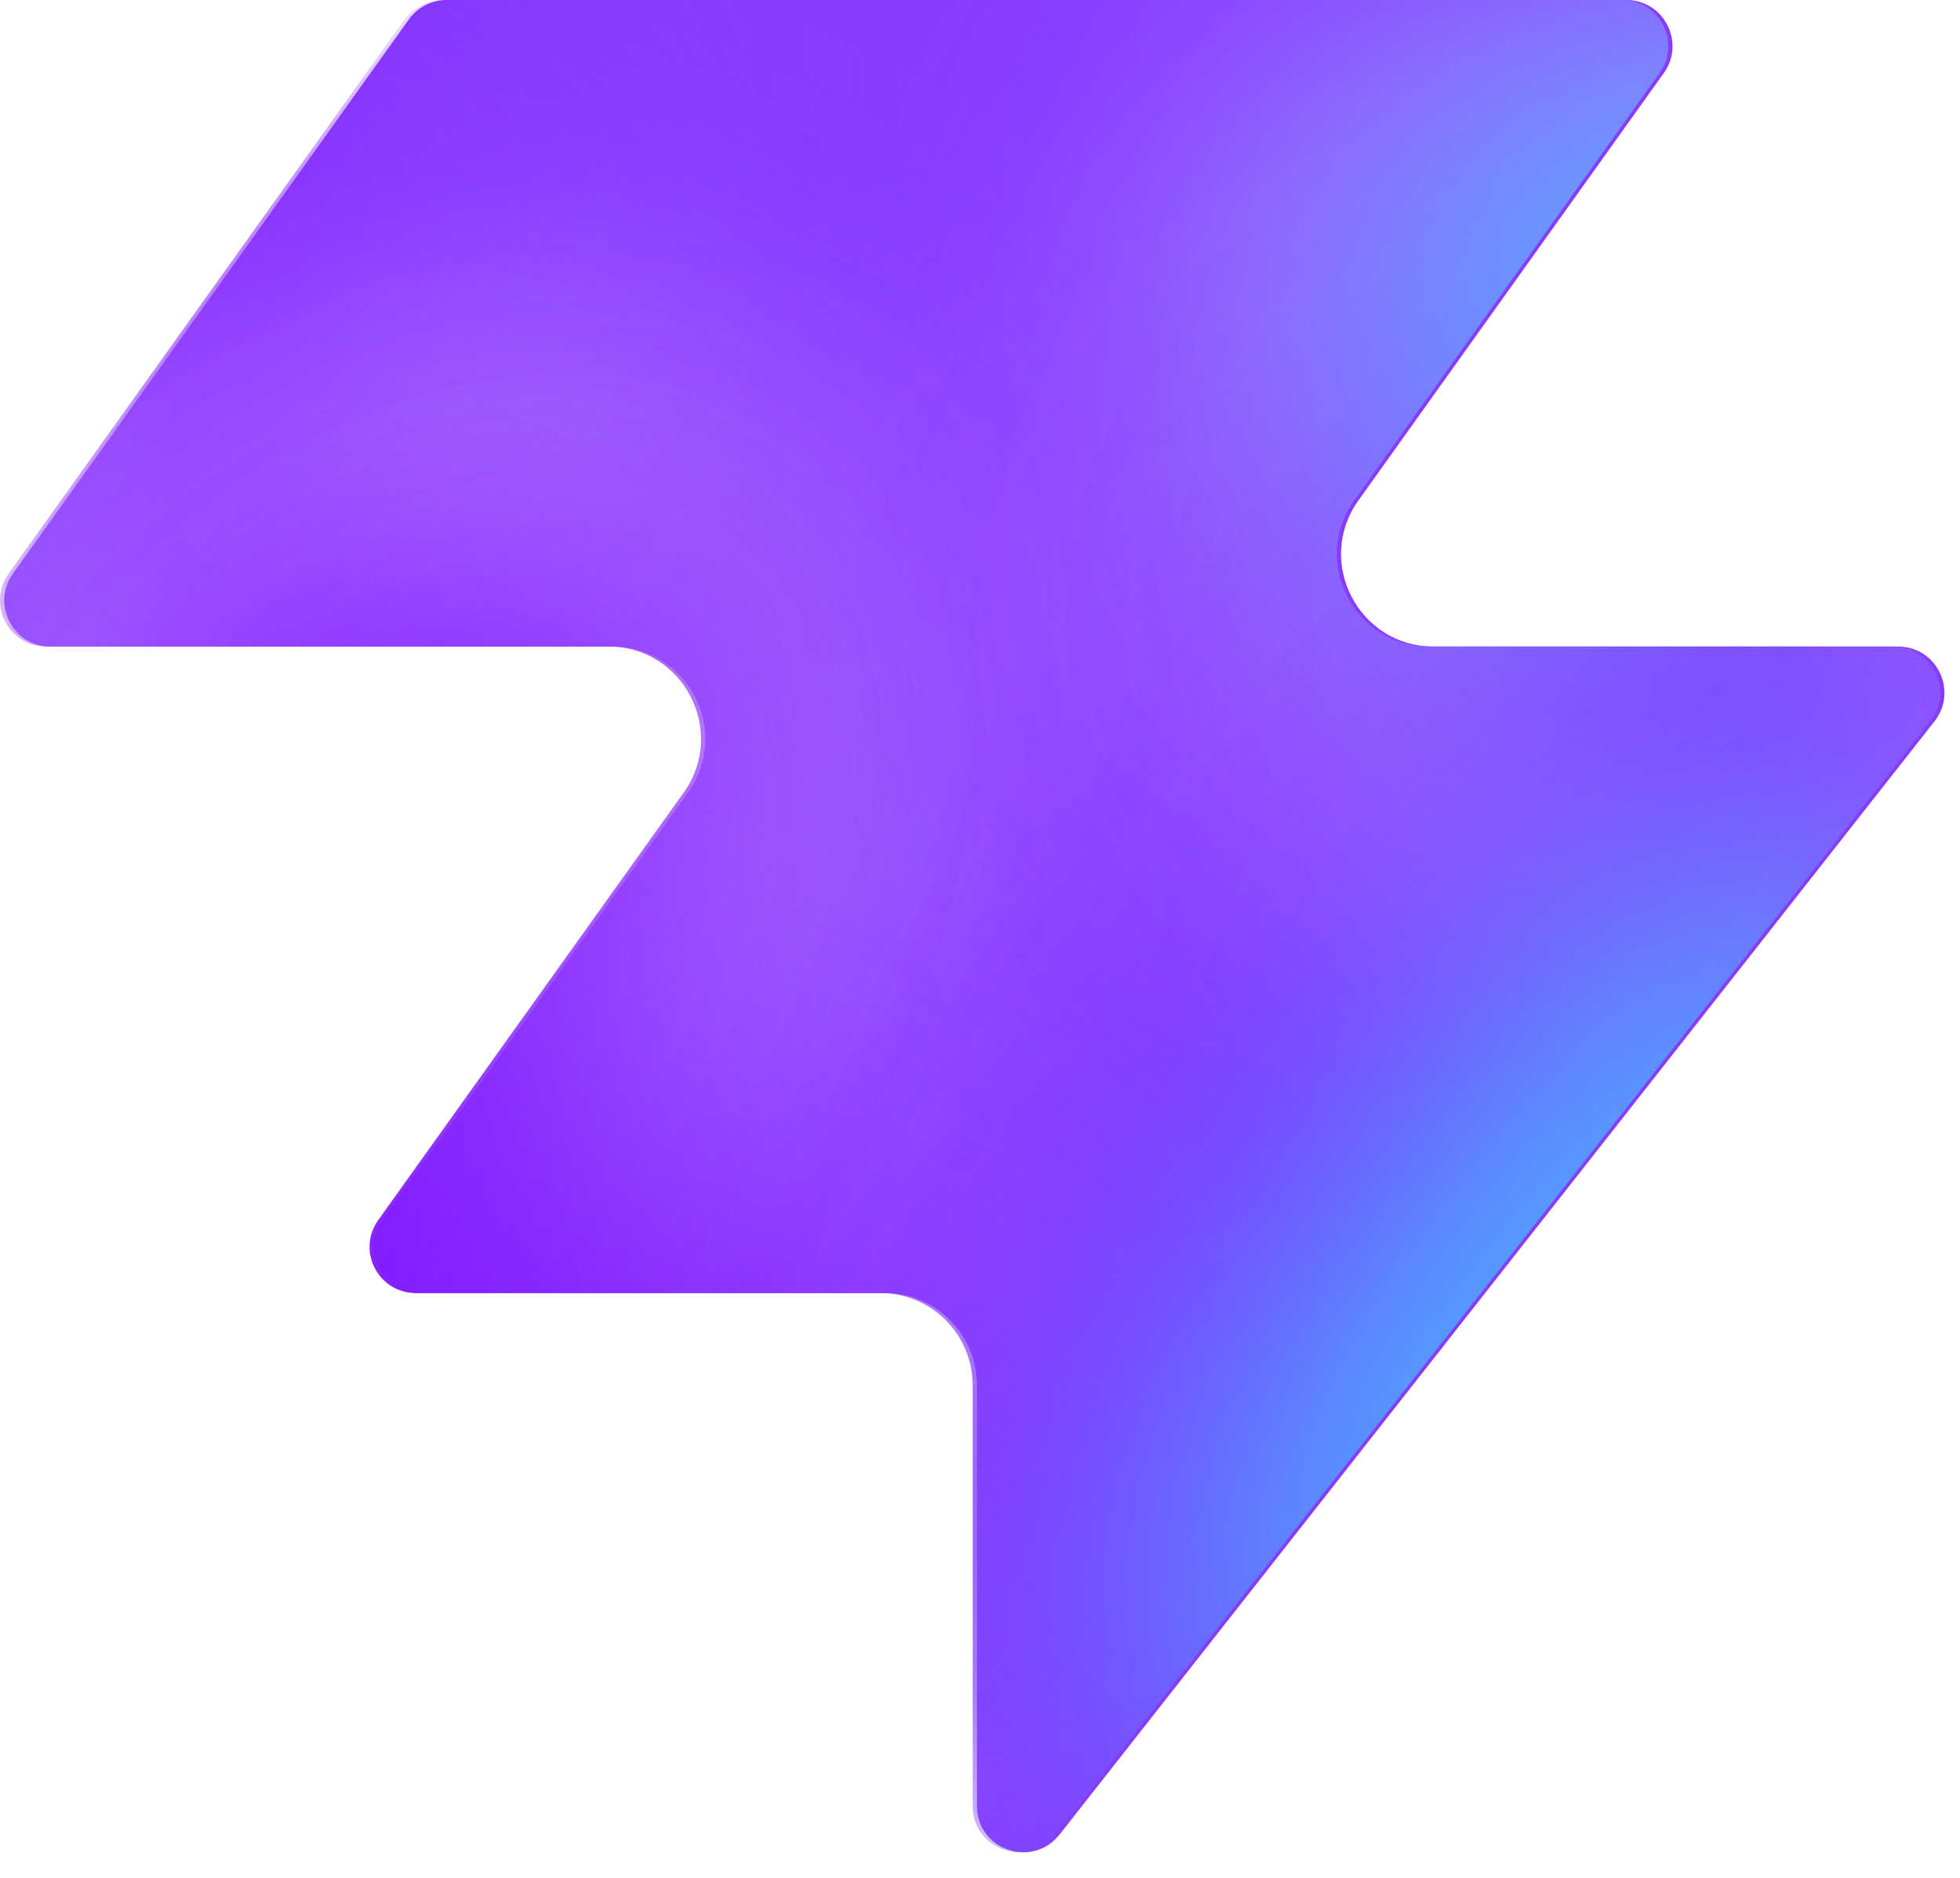
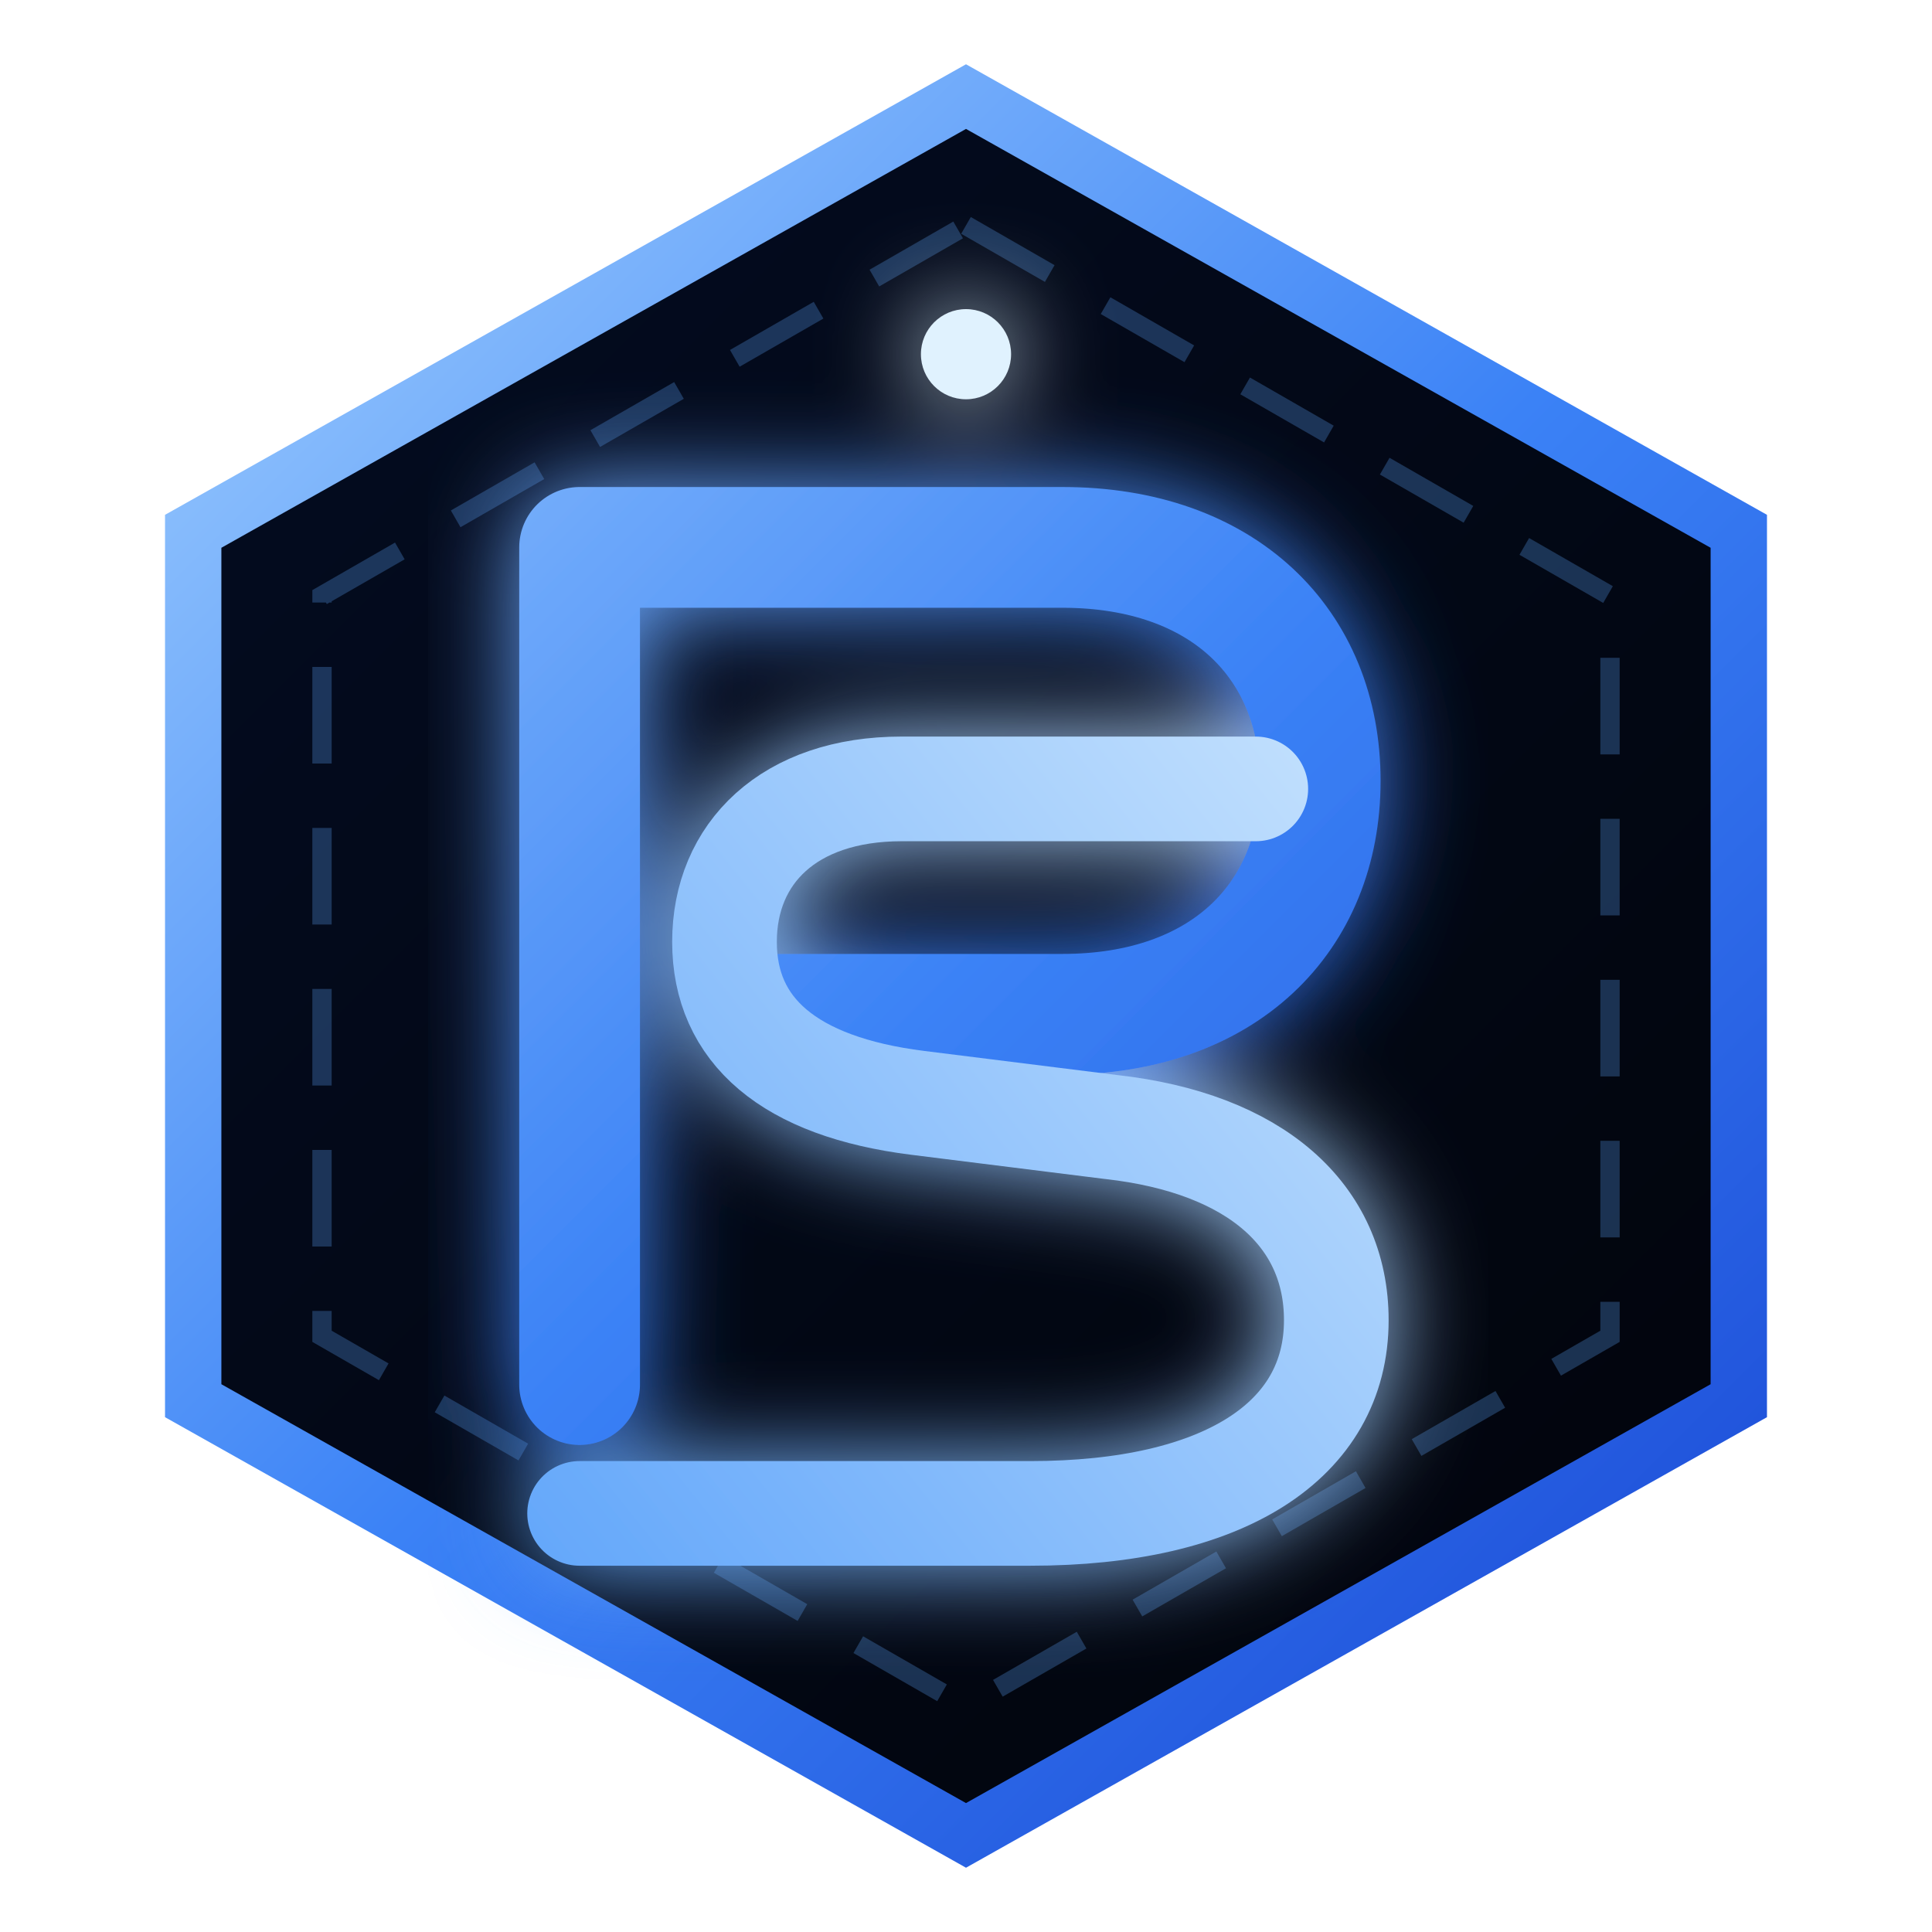
- <svg xmlns="http://www.w3.org/2000/svg" width="48" height="46" fill="none" viewBox="0 0 48 46">
-   <path fill="#863bff" d="M25.946 44.938c-.664.845-2.021.375-2.021-.698V33.937a2.26 2.26 0 0 0-2.262-2.262H10.287c-.92 0-1.456-1.04-.92-1.788l7.48-10.471c1.07-1.497 0-3.578-1.842-3.578H1.237c-.92 0-1.456-1.04-.92-1.788L10.013.474c.214-.297.556-.474.92-.474h28.894c.92 0 1.456 1.04.92 1.788l-7.48 10.471c-1.07 1.498 0 3.579 1.842 3.579h11.377c.943 0 1.473 1.088.89 1.83L25.947 44.94z" style="fill:#863bff;fill:color(display-p3 .525 .23 1);fill-opacity:1" />
-   <mask id="a" width="48" height="46" x="0" y="0" maskUnits="userSpaceOnUse" style="mask-type:alpha">
-     <path fill="#000" d="M25.842 44.938c-.664.844-2.021.375-2.021-.698V33.937a2.26 2.26 0 0 0-2.262-2.262H10.183c-.92 0-1.456-1.04-.92-1.788l7.48-10.471c1.07-1.498 0-3.579-1.842-3.579H1.133c-.92 0-1.456-1.04-.92-1.787L9.91.473c.214-.297.556-.474.92-.474h28.894c.92 0 1.456 1.04.92 1.788l-7.48 10.471c-1.07 1.498 0 3.578 1.842 3.578h11.377c.943 0 1.473 1.088.89 1.832L25.843 44.94z" style="fill:#000;fill-opacity:1" />
-   </mask>
-   <g mask="url(#a)">
-     <g filter="url(#b)">
-       <ellipse cx="5.508" cy="14.704" fill="#ede6ff" rx="5.508" ry="14.704" style="fill:#ede6ff;fill:color(display-p3 .927 .903 1);fill-opacity:1" transform="matrix(.00324 1 1 -.00324 -4.47 31.516)" />
-     </g>
-     <g filter="url(#c)">
-       <ellipse cx="10.399" cy="29.851" fill="#ede6ff" rx="10.399" ry="29.851" style="fill:#ede6ff;fill:color(display-p3 .927 .903 1);fill-opacity:1" transform="matrix(.00324 1 1 -.00324 -39.328 7.883)" />
-     </g>
-     <g filter="url(#d)">
-       <ellipse cx="5.508" cy="30.487" fill="#7e14ff" rx="5.508" ry="30.487" style="fill:#7e14ff;fill:color(display-p3 .492 .077 1);fill-opacity:1" transform="rotate(89.814 -25.913 -14.639)scale(1 -1)" />
-     </g>
-     <g filter="url(#e)">
-       <ellipse cx="5.508" cy="30.599" fill="#7e14ff" rx="5.508" ry="30.599" style="fill:#7e14ff;fill:color(display-p3 .492 .077 1);fill-opacity:1" transform="rotate(89.814 -32.644 -3.334)scale(1 -1)" />
-     </g>
-     <g filter="url(#f)">
-       <ellipse cx="5.508" cy="30.599" fill="#7e14ff" rx="5.508" ry="30.599" style="fill:#7e14ff;fill:color(display-p3 .492 .077 1);fill-opacity:1" transform="matrix(.00324 1 1 -.00324 -34.34 30.47)" />
-     </g>
-     <g filter="url(#g)">
-       <ellipse cx="14.072" cy="22.078" fill="#ede6ff" rx="14.072" ry="22.078" style="fill:#ede6ff;fill:color(display-p3 .927 .903 1);fill-opacity:1" transform="rotate(93.35 24.506 48.493)scale(-1 1)" />
-     </g>
-     <g filter="url(#h)">
-       <ellipse cx="3.47" cy="21.501" fill="#7e14ff" rx="3.47" ry="21.501" style="fill:#7e14ff;fill:color(display-p3 .492 .077 1);fill-opacity:1" transform="rotate(89.009 28.708 47.59)scale(-1 1)" />
-     </g>
-     <g filter="url(#i)">
-       <ellipse cx="3.47" cy="21.501" fill="#7e14ff" rx="3.47" ry="21.501" style="fill:#7e14ff;fill:color(display-p3 .492 .077 1);fill-opacity:1" transform="rotate(89.009 28.708 47.59)scale(-1 1)" />
-     </g>
-     <g filter="url(#j)">
-       <ellipse cx=".387" cy="8.972" fill="#7e14ff" rx="4.407" ry="29.108" style="fill:#7e14ff;fill:color(display-p3 .492 .077 1);fill-opacity:1" transform="rotate(39.51 .387 8.972)" />
-     </g>
-     <g filter="url(#k)">
-       <ellipse cx="47.523" cy="-6.092" fill="#7e14ff" rx="4.407" ry="29.108" style="fill:#7e14ff;fill:color(display-p3 .492 .077 1);fill-opacity:1" transform="rotate(37.892 47.523 -6.092)" />
-     </g>
-     <g filter="url(#l)">
-       <ellipse cx="41.412" cy="6.333" fill="#47bfff" rx="5.971" ry="9.665" style="fill:#47bfff;fill:color(display-p3 .28 .748 1);fill-opacity:1" transform="rotate(37.892 41.412 6.333)" />
-     </g>
-     <g filter="url(#m)">
-       <ellipse cx="-1.879" cy="38.332" fill="#7e14ff" rx="4.407" ry="29.108" style="fill:#7e14ff;fill:color(display-p3 .492 .077 1);fill-opacity:1" transform="rotate(37.892 -1.88 38.332)" />
-     </g>
-     <g filter="url(#n)">
-       <ellipse cx="-1.879" cy="38.332" fill="#7e14ff" rx="4.407" ry="29.108" style="fill:#7e14ff;fill:color(display-p3 .492 .077 1);fill-opacity:1" transform="rotate(37.892 -1.88 38.332)" />
-     </g>
-     <g filter="url(#o)">
-       <ellipse cx="35.651" cy="29.907" fill="#7e14ff" rx="4.407" ry="29.108" style="fill:#7e14ff;fill:color(display-p3 .492 .077 1);fill-opacity:1" transform="rotate(37.892 35.651 29.907)" />
-     </g>
-     <g filter="url(#p)">
-       <ellipse cx="38.418" cy="32.4" fill="#47bfff" rx="5.971" ry="15.297" style="fill:#47bfff;fill:color(display-p3 .28 .748 1);fill-opacity:1" transform="rotate(37.892 38.418 32.4)" />
-     </g>
-   </g>
+ <svg xmlns="http://www.w3.org/2000/svg" viewBox="0 0 120 120" fill="none">
  <defs>
-     <filter id="b" width="60.045" height="41.654" x="-19.77" y="16.149" color-interpolation-filters="sRGB" filterUnits="userSpaceOnUse">
-       <feFlood flood-opacity="0" result="BackgroundImageFix" />
-       <feBlend in="SourceGraphic" in2="BackgroundImageFix" result="shape" />
-       <feGaussianBlur result="effect1_foregroundBlur_2002_17158" stdDeviation="7.659" />
-     </filter>
-     <filter id="c" width="90.34" height="51.437" x="-54.613" y="-7.533" color-interpolation-filters="sRGB" filterUnits="userSpaceOnUse">
-       <feFlood flood-opacity="0" result="BackgroundImageFix" />
-       <feBlend in="SourceGraphic" in2="BackgroundImageFix" result="shape" />
-       <feGaussianBlur result="effect1_foregroundBlur_2002_17158" stdDeviation="7.659" />
-     </filter>
-     <filter id="d" width="79.355" height="29.4" x="-49.64" y="2.03" color-interpolation-filters="sRGB" filterUnits="userSpaceOnUse">
-       <feFlood flood-opacity="0" result="BackgroundImageFix" />
-       <feBlend in="SourceGraphic" in2="BackgroundImageFix" result="shape" />
-       <feGaussianBlur result="effect1_foregroundBlur_2002_17158" stdDeviation="4.596" />
-     </filter>
-     <filter id="e" width="79.579" height="29.4" x="-45.045" y="20.029" color-interpolation-filters="sRGB" filterUnits="userSpaceOnUse">
-       <feFlood flood-opacity="0" result="BackgroundImageFix" />
-       <feBlend in="SourceGraphic" in2="BackgroundImageFix" result="shape" />
-       <feGaussianBlur result="effect1_foregroundBlur_2002_17158" stdDeviation="4.596" />
-     </filter>
-     <filter id="f" width="79.579" height="29.4" x="-43.513" y="21.178" color-interpolation-filters="sRGB" filterUnits="userSpaceOnUse">
-       <feFlood flood-opacity="0" result="BackgroundImageFix" />
-       <feBlend in="SourceGraphic" in2="BackgroundImageFix" result="shape" />
-       <feGaussianBlur result="effect1_foregroundBlur_2002_17158" stdDeviation="4.596" />
-     </filter>
-     <filter id="g" width="74.749" height="58.852" x="15.756" y="-17.901" color-interpolation-filters="sRGB" filterUnits="userSpaceOnUse">
-       <feFlood flood-opacity="0" result="BackgroundImageFix" />
-       <feBlend in="SourceGraphic" in2="BackgroundImageFix" result="shape" />
-       <feGaussianBlur result="effect1_foregroundBlur_2002_17158" stdDeviation="7.659" />
-     </filter>
-     <filter id="h" width="61.377" height="25.362" x="23.548" y="2.284" color-interpolation-filters="sRGB" filterUnits="userSpaceOnUse">
-       <feFlood flood-opacity="0" result="BackgroundImageFix" />
-       <feBlend in="SourceGraphic" in2="BackgroundImageFix" result="shape" />
-       <feGaussianBlur result="effect1_foregroundBlur_2002_17158" stdDeviation="4.596" />
-     </filter>
-     <filter id="i" width="61.377" height="25.362" x="23.548" y="2.284" color-interpolation-filters="sRGB" filterUnits="userSpaceOnUse">
-       <feFlood flood-opacity="0" result="BackgroundImageFix" />
-       <feBlend in="SourceGraphic" in2="BackgroundImageFix" result="shape" />
-       <feGaussianBlur result="effect1_foregroundBlur_2002_17158" stdDeviation="4.596" />
-     </filter>
-     <filter id="j" width="56.045" height="63.649" x="-27.636" y="-22.853" color-interpolation-filters="sRGB" filterUnits="userSpaceOnUse">
-       <feFlood flood-opacity="0" result="BackgroundImageFix" />
-       <feBlend in="SourceGraphic" in2="BackgroundImageFix" result="shape" />
-       <feGaussianBlur result="effect1_foregroundBlur_2002_17158" stdDeviation="4.596" />
-     </filter>
-     <filter id="k" width="54.814" height="64.646" x="20.116" y="-38.415" color-interpolation-filters="sRGB" filterUnits="userSpaceOnUse">
-       <feFlood flood-opacity="0" result="BackgroundImageFix" />
-       <feBlend in="SourceGraphic" in2="BackgroundImageFix" result="shape" />
-       <feGaussianBlur result="effect1_foregroundBlur_2002_17158" stdDeviation="4.596" />
-     </filter>
-     <filter id="l" width="33.541" height="35.313" x="24.641" y="-11.323" color-interpolation-filters="sRGB" filterUnits="userSpaceOnUse">
-       <feFlood flood-opacity="0" result="BackgroundImageFix" />
-       <feBlend in="SourceGraphic" in2="BackgroundImageFix" result="shape" />
-       <feGaussianBlur result="effect1_foregroundBlur_2002_17158" stdDeviation="4.596" />
-     </filter>
-     <filter id="m" width="54.814" height="64.646" x="-29.286" y="6.009" color-interpolation-filters="sRGB" filterUnits="userSpaceOnUse">
-       <feFlood flood-opacity="0" result="BackgroundImageFix" />
-       <feBlend in="SourceGraphic" in2="BackgroundImageFix" result="shape" />
-       <feGaussianBlur result="effect1_foregroundBlur_2002_17158" stdDeviation="4.596" />
-     </filter>
-     <filter id="n" width="54.814" height="64.646" x="-29.286" y="6.009" color-interpolation-filters="sRGB" filterUnits="userSpaceOnUse">
-       <feFlood flood-opacity="0" result="BackgroundImageFix" />
-       <feBlend in="SourceGraphic" in2="BackgroundImageFix" result="shape" />
-       <feGaussianBlur result="effect1_foregroundBlur_2002_17158" stdDeviation="4.596" />
-     </filter>
-     <filter id="o" width="54.814" height="64.646" x="8.244" y="-2.416" color-interpolation-filters="sRGB" filterUnits="userSpaceOnUse">
-       <feFlood flood-opacity="0" result="BackgroundImageFix" />
-       <feBlend in="SourceGraphic" in2="BackgroundImageFix" result="shape" />
-       <feGaussianBlur result="effect1_foregroundBlur_2002_17158" stdDeviation="4.596" />
-     </filter>
-     <filter id="p" width="39.409" height="43.623" x="18.713" y="10.588" color-interpolation-filters="sRGB" filterUnits="userSpaceOnUse">
-       <feFlood flood-opacity="0" result="BackgroundImageFix" />
-       <feBlend in="SourceGraphic" in2="BackgroundImageFix" result="shape" />
-       <feGaussianBlur result="effect1_foregroundBlur_2002_17158" stdDeviation="4.596" />
+     <linearGradient id="bgGrad" x1="0" y1="0" x2="120" y2="120" gradientUnits="userSpaceOnUse">
+       <stop offset="0%" stop-color="#040d24" />
+       <stop offset="100%" stop-color="#010308" />
+     </linearGradient>
+     <linearGradient id="bladeGrad" x1="15" y1="15" x2="105" y2="105" gradientUnits="userSpaceOnUse">
+       <stop offset="0%" stop-color="#93c5fd" />
+       <stop offset="50%" stop-color="#3b82f6" />
+       <stop offset="100%" stop-color="#1d4ed8" />
+     </linearGradient>
+     <linearGradient id="accentGlow" x1="20" y1="85" x2="95" y2="25" gradientUnits="userSpaceOnUse">
+       <stop offset="0%" stop-color="#60a5fa" />
+       <stop offset="100%" stop-color="#e0f2fe" />
+     </linearGradient>
+     <filter id="glow" x="-20%" y="-20%" width="140%" height="140%">
+       <feGaussianBlur stdDeviation="3" result="blur" />
+       <feComposite in="SourceGraphic" in2="blur" operator="over" />
    </filter>
  </defs>
+   <polygon points="60,6 108,33 108,87 60,114 12,87 12,33" fill="url(#bgGrad)" stroke="url(#bladeGrad)" stroke-width="3.5" />
+   <polygon points="60,14 100,37 100,83 60,106 20,83 20,37" fill="none" stroke="#60a5fa" stroke-opacity="0.28" stroke-width="1.2" stroke-dasharray="6 4" />
+   <g filter="url(#glow)">
+     <path d="M36 86 V34 H66 C76 34 82 40 82 48.5 C82 57 76 63 66 63 H48" stroke="url(#bladeGrad)" stroke-width="7.5" stroke-linecap="round" stroke-linejoin="round" />
+     <path d="M78 49 H56 C49 49 45 53 45 58.5 C45 64 49 67.5 57 68.5 L69 70 C78 71 83 75.5 83 82 C83 89.5 76 94 64 94 H36" stroke="url(#accentGlow)" stroke-width="6.5" stroke-linecap="round" stroke-linejoin="round" />
+     <circle cx="60" cy="22" r="2.8" fill="#e0f2fe" />
+   </g>
</svg>
